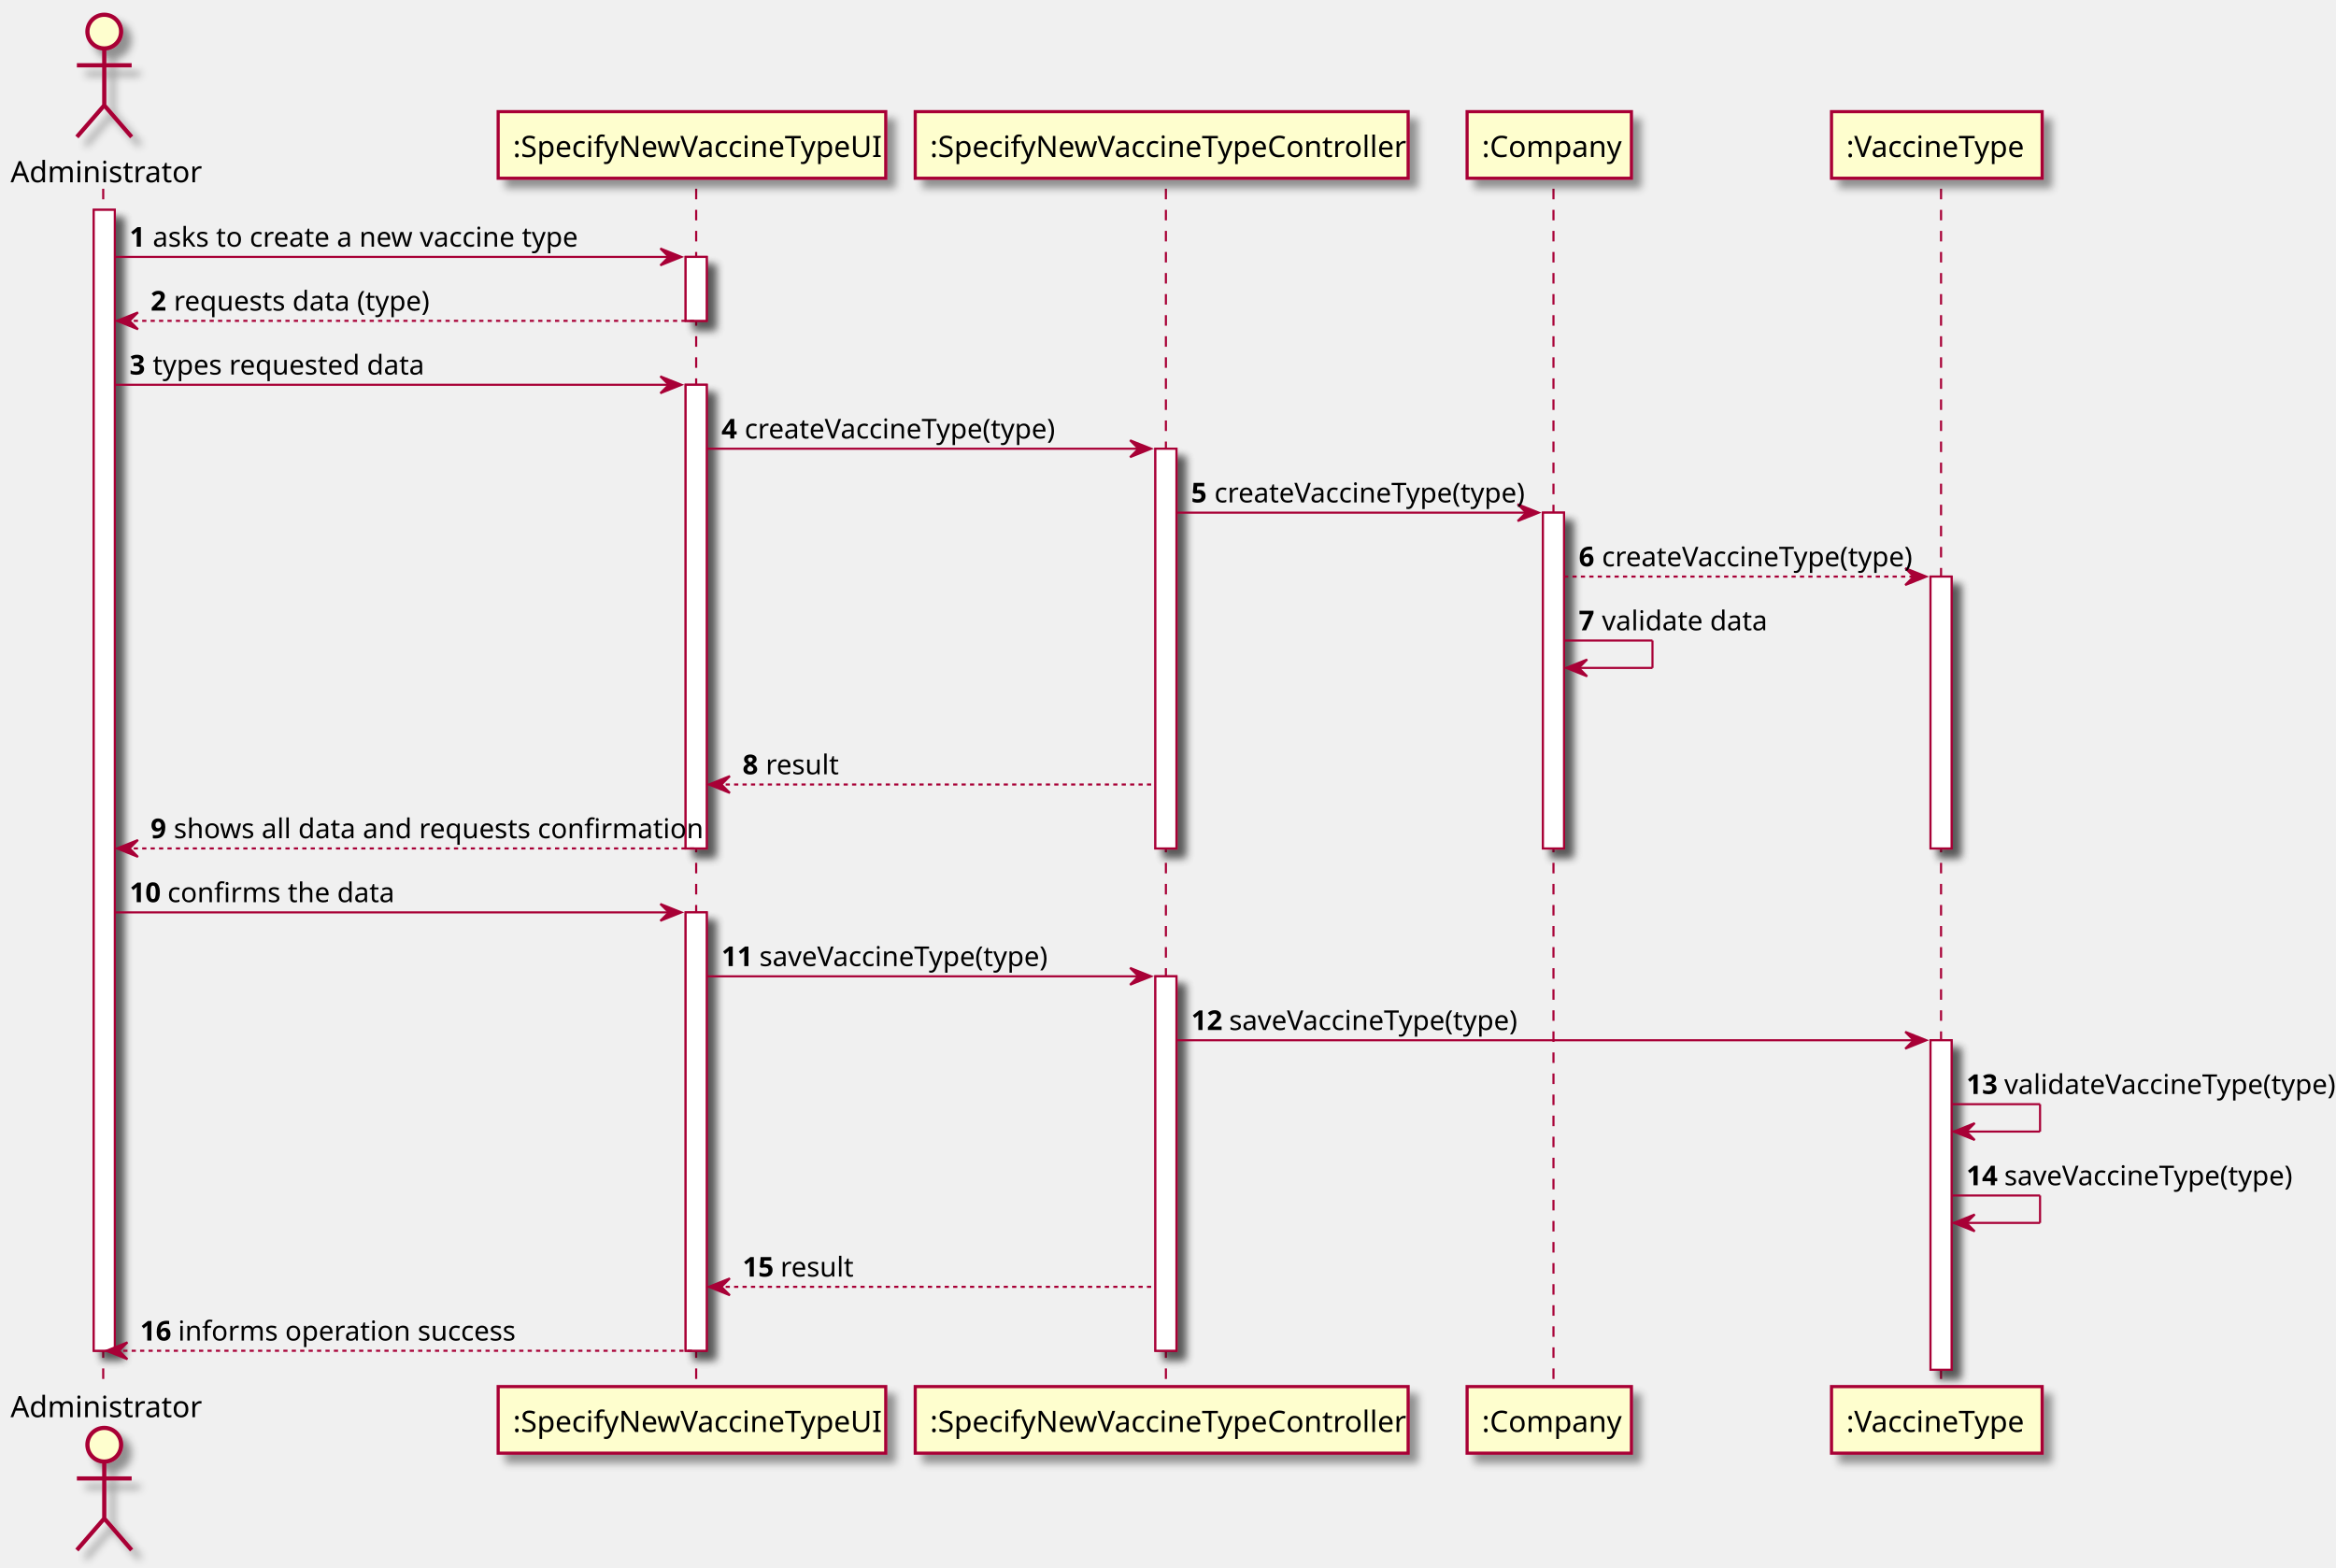
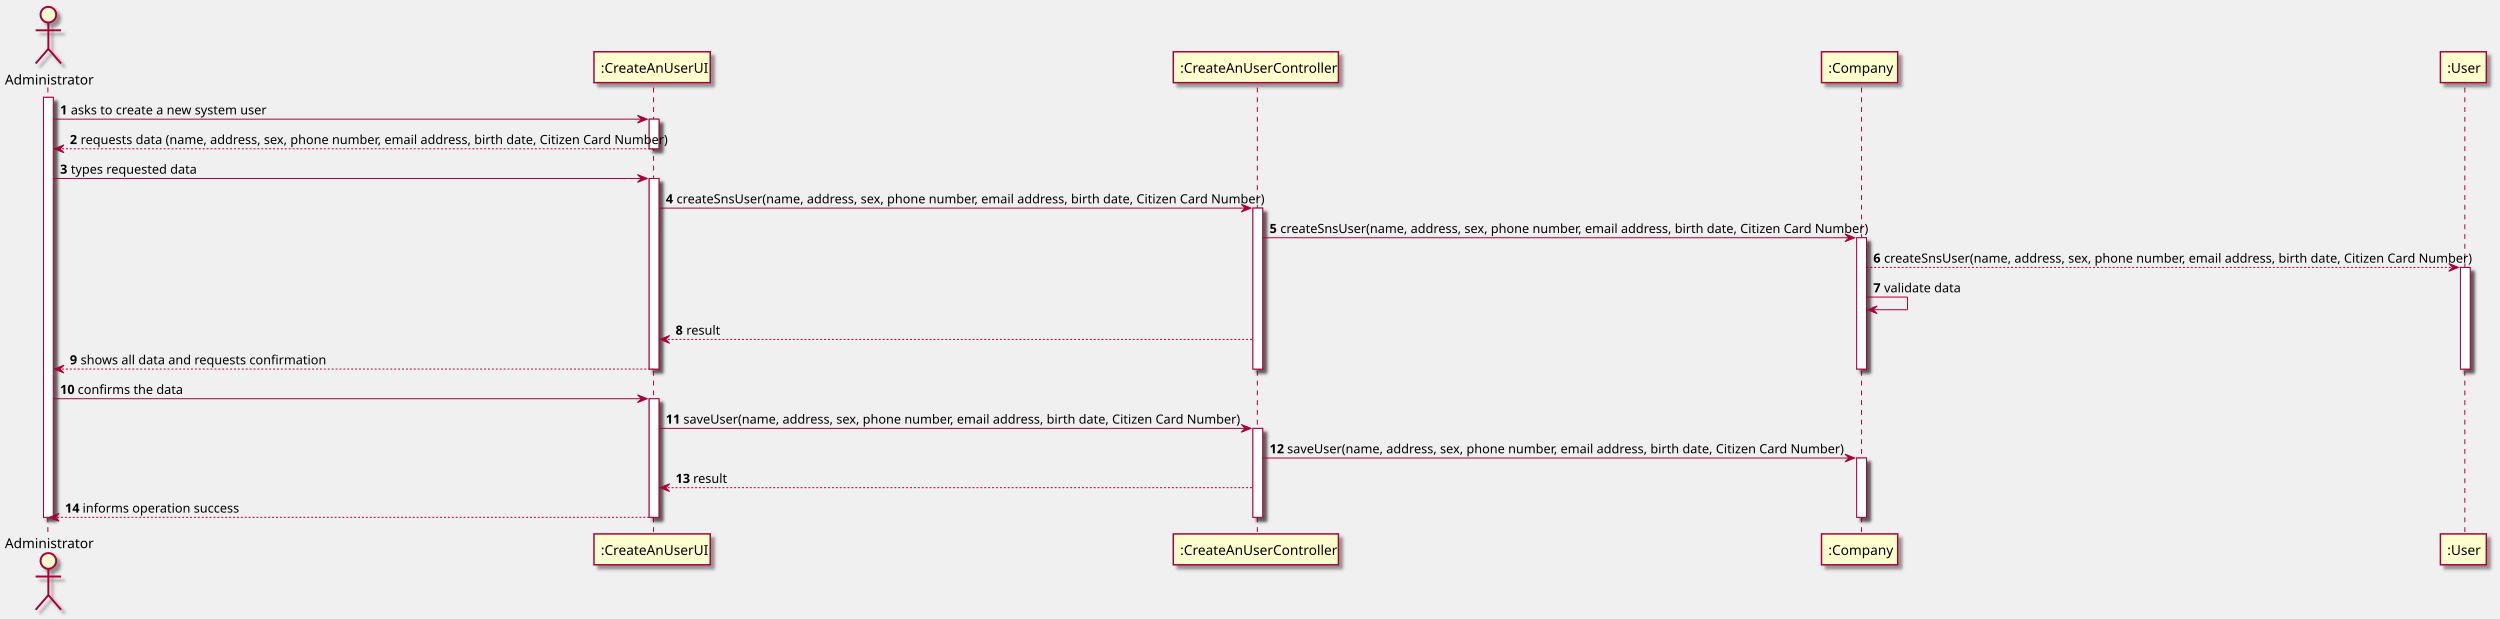
- <svg xmlns="http://www.w3.org/2000/svg" contentScriptType="application/ecmascript" contentStyleType="text/css" height="744px" preserveAspectRatio="none" style="width:1109px;height:744px;background:#FFFFFF;" version="1.1" viewBox="0 0 1109 744" width="1109px" zoomAndPan="magnify">
+ <svg xmlns="http://www.w3.org/2000/svg" contentScriptType="application/ecmascript" contentStyleType="text/css" height="633px" preserveAspectRatio="none" style="width:2559px;height:633px;background:#FFFFFF;" version="1.1" viewBox="0 0 2559 633" width="2559px" zoomAndPan="magnify">
  <defs>
-     <filter height="300%" id="f8yaulmv5gf4l" width="300%" x="-1" y="-1">
+     <filter height="300%" id="f17ib6qrd8c20h" width="300%" x="-1" y="-1">
      <feGaussianBlur result="blurOut" stdDeviation="2.0" />
      <feColorMatrix in="blurOut" result="blurOut2" type="matrix" values="0 0 0 0 0 0 0 0 0 0 0 0 0 0 0 0 0 0 .4 0" />
      <feOffset dx="4.0" dy="4.0" in="blurOut2" result="blurOut3" />
      <feBlend in="SourceGraphic" in2="blurOut3" mode="normal" />
    </filter>
  </defs>
  <g>
-     <rect fill="#FFFFFF" filter="url(#f8yaulmv5gf4l)" height="541.625" style="stroke:#A80036;stroke-width:1.0;" width="10" x="44.5" y="99.609" />
-     <rect fill="#FFFFFF" filter="url(#f8yaulmv5gf4l)" height="30.352" style="stroke:#A80036;stroke-width:1.0;" width="10" x="325.5" y="121.961" />
-     <rect fill="#FFFFFF" filter="url(#f8yaulmv5gf4l)" height="220.109" style="stroke:#A80036;stroke-width:1.0;" width="10" x="325.5" y="182.664" />
-     <rect fill="#FFFFFF" filter="url(#f8yaulmv5gf4l)" height="208.109" style="stroke:#A80036;stroke-width:1.0;" width="10" x="325.5" y="433.125" />
-     <rect fill="#FFFFFF" filter="url(#f8yaulmv5gf4l)" height="189.758" style="stroke:#A80036;stroke-width:1.0;" width="10" x="548.5" y="213.016" />
-     <rect fill="#FFFFFF" filter="url(#f8yaulmv5gf4l)" height="177.758" style="stroke:#A80036;stroke-width:1.0;" width="10" x="548.5" y="463.477" />
-     <rect fill="#FFFFFF" filter="url(#f8yaulmv5gf4l)" height="159.406" style="stroke:#A80036;stroke-width:1.0;" width="10" x="732.5" y="243.367" />
-     <rect fill="#FFFFFF" filter="url(#f8yaulmv5gf4l)" height="129.055" style="stroke:#A80036;stroke-width:1.0;" width="10" x="916.5" y="273.719" />
-     <rect fill="#FFFFFF" filter="url(#f8yaulmv5gf4l)" height="156.406" style="stroke:#A80036;stroke-width:1.0;" width="10" x="916.5" y="493.828" />
-     <line style="stroke:#A80036;stroke-width:1.0;stroke-dasharray:5.0,5.0;" x1="49" x2="49" y1="89.609" y2="659.234" />
-     <line style="stroke:#A80036;stroke-width:1.0;stroke-dasharray:5.0,5.0;" x1="330.5" x2="330.5" y1="89.609" y2="659.234" />
-     <line style="stroke:#A80036;stroke-width:1.0;stroke-dasharray:5.0,5.0;" x1="553.5" x2="553.5" y1="89.609" y2="659.234" />
-     <line style="stroke:#A80036;stroke-width:1.0;stroke-dasharray:5.0,5.0;" x1="737.5" x2="737.5" y1="89.609" y2="659.234" />
-     <line style="stroke:#A80036;stroke-width:1.0;stroke-dasharray:5.0,5.0;" x1="921.5" x2="921.5" y1="89.609" y2="659.234" />
+     <rect fill="#FFFFFF" filter="url(#f17ib6qrd8c20h)" height="429.922" style="stroke:#A80036;stroke-width:1.0;" width="10" x="44.5" y="99.609" />
+     <rect fill="#FFFFFF" filter="url(#f17ib6qrd8c20h)" height="30.352" style="stroke:#A80036;stroke-width:1.0;" width="10" x="664.5" y="121.961" />
+     <rect fill="#FFFFFF" filter="url(#f17ib6qrd8c20h)" height="195.109" style="stroke:#A80036;stroke-width:1.0;" width="10" x="664.5" y="182.664" />
+     <rect fill="#FFFFFF" filter="url(#f17ib6qrd8c20h)" height="121.406" style="stroke:#A80036;stroke-width:1.0;" width="10" x="664.5" y="408.125" />
+     <rect fill="#FFFFFF" filter="url(#f17ib6qrd8c20h)" height="164.758" style="stroke:#A80036;stroke-width:1.0;" width="10" x="1282.5" y="213.016" />
+     <rect fill="#FFFFFF" filter="url(#f17ib6qrd8c20h)" height="91.055" style="stroke:#A80036;stroke-width:1.0;" width="10" x="1282.5" y="438.477" />
+     <rect fill="#FFFFFF" filter="url(#f17ib6qrd8c20h)" height="134.406" style="stroke:#A80036;stroke-width:1.0;" width="10" x="1900.5" y="243.367" />
+     <rect fill="#FFFFFF" filter="url(#f17ib6qrd8c20h)" height="60.703" style="stroke:#A80036;stroke-width:1.0;" width="10" x="1900.5" y="468.828" />
+     <rect fill="#FFFFFF" filter="url(#f17ib6qrd8c20h)" height="104.055" style="stroke:#A80036;stroke-width:1.0;" width="10" x="2518.5" y="273.719" />
+     <line style="stroke:#A80036;stroke-width:1.0;stroke-dasharray:5.0,5.0;" x1="49" x2="49" y1="89.609" y2="547.531" />
+     <line style="stroke:#A80036;stroke-width:1.0;stroke-dasharray:5.0,5.0;" x1="669" x2="669" y1="89.609" y2="547.531" />
+     <line style="stroke:#A80036;stroke-width:1.0;stroke-dasharray:5.0,5.0;" x1="1287" x2="1287" y1="89.609" y2="547.531" />
+     <line style="stroke:#A80036;stroke-width:1.0;stroke-dasharray:5.0,5.0;" x1="1905.5" x2="1905.5" y1="89.609" y2="547.531" />
+     <line style="stroke:#A80036;stroke-width:1.0;stroke-dasharray:5.0,5.0;" x1="2523" x2="2523" y1="89.609" y2="547.531" />
    <text fill="#000000" font-family="sans-serif" font-size="14" lengthAdjust="spacing" textLength="83" x="5" y="86.533">Administrator</text>
-     <ellipse cx="49.5" cy="15" fill="#FEFECE" filter="url(#f8yaulmv5gf4l)" rx="8" ry="8" style="stroke:#A80036;stroke-width:2.0;" />
-     <path d="M49.5,23 L49.5,50 M36.5,31 L62.5,31 M49.5,50 L36.5,65 M49.5,50 L62.5,65 " fill="none" filter="url(#f8yaulmv5gf4l)" style="stroke:#A80036;stroke-width:2.0;" />
-     <text fill="#000000" font-family="sans-serif" font-size="14" lengthAdjust="spacing" textLength="83" x="5" y="672.768">Administrator</text>
-     <ellipse cx="49.5" cy="685.844" fill="#FEFECE" filter="url(#f8yaulmv5gf4l)" rx="8" ry="8" style="stroke:#A80036;stroke-width:2.0;" />
-     <path d="M49.5,693.844 L49.5,720.844 M36.5,701.844 L62.5,701.844 M49.5,720.844 L36.5,735.844 M49.5,720.844 L62.5,735.844 " fill="none" filter="url(#f8yaulmv5gf4l)" style="stroke:#A80036;stroke-width:2.0;" />
-     <rect fill="#FEFECE" filter="url(#f8yaulmv5gf4l)" height="31.609" style="stroke:#A80036;stroke-width:1.5;" width="184" x="236.5" y="53" />
-     <text fill="#000000" font-family="sans-serif" font-size="14" lengthAdjust="spacing" textLength="170" x="243.5" y="74.533">:SpecifyNewVaccineTypeUI</text>
-     <rect fill="#FEFECE" filter="url(#f8yaulmv5gf4l)" height="31.609" style="stroke:#A80036;stroke-width:1.5;" width="184" x="236.5" y="658.234" />
-     <text fill="#000000" font-family="sans-serif" font-size="14" lengthAdjust="spacing" textLength="170" x="243.5" y="679.768">:SpecifyNewVaccineTypeUI</text>
-     <rect fill="#FEFECE" filter="url(#f8yaulmv5gf4l)" height="31.609" style="stroke:#A80036;stroke-width:1.5;" width="234" x="434.5" y="53" />
-     <text fill="#000000" font-family="sans-serif" font-size="14" lengthAdjust="spacing" textLength="220" x="441.5" y="74.533">:SpecifyNewVaccineTypeController</text>
-     <rect fill="#FEFECE" filter="url(#f8yaulmv5gf4l)" height="31.609" style="stroke:#A80036;stroke-width:1.5;" width="234" x="434.5" y="658.234" />
-     <text fill="#000000" font-family="sans-serif" font-size="14" lengthAdjust="spacing" textLength="220" x="441.5" y="679.768">:SpecifyNewVaccineTypeController</text>
-     <rect fill="#FEFECE" filter="url(#f8yaulmv5gf4l)" height="31.609" style="stroke:#A80036;stroke-width:1.5;" width="78" x="696.5" y="53" />
-     <text fill="#000000" font-family="sans-serif" font-size="14" lengthAdjust="spacing" textLength="64" x="703.5" y="74.533">:Company</text>
-     <rect fill="#FEFECE" filter="url(#f8yaulmv5gf4l)" height="31.609" style="stroke:#A80036;stroke-width:1.5;" width="78" x="696.5" y="658.234" />
-     <text fill="#000000" font-family="sans-serif" font-size="14" lengthAdjust="spacing" textLength="64" x="703.5" y="679.768">:Company</text>
-     <rect fill="#FEFECE" filter="url(#f8yaulmv5gf4l)" height="31.609" style="stroke:#A80036;stroke-width:1.5;" width="100" x="869.5" y="53" />
-     <text fill="#000000" font-family="sans-serif" font-size="14" lengthAdjust="spacing" textLength="86" x="876.5" y="74.533">:VaccineType</text>
-     <rect fill="#FEFECE" filter="url(#f8yaulmv5gf4l)" height="31.609" style="stroke:#A80036;stroke-width:1.5;" width="100" x="869.5" y="658.234" />
-     <text fill="#000000" font-family="sans-serif" font-size="14" lengthAdjust="spacing" textLength="86" x="876.5" y="679.768">:VaccineType</text>
-     <rect fill="#FFFFFF" filter="url(#f8yaulmv5gf4l)" height="541.625" style="stroke:#A80036;stroke-width:1.0;" width="10" x="44.5" y="99.609" />
-     <rect fill="#FFFFFF" filter="url(#f8yaulmv5gf4l)" height="30.352" style="stroke:#A80036;stroke-width:1.0;" width="10" x="325.5" y="121.961" />
-     <rect fill="#FFFFFF" filter="url(#f8yaulmv5gf4l)" height="220.109" style="stroke:#A80036;stroke-width:1.0;" width="10" x="325.5" y="182.664" />
-     <rect fill="#FFFFFF" filter="url(#f8yaulmv5gf4l)" height="208.109" style="stroke:#A80036;stroke-width:1.0;" width="10" x="325.5" y="433.125" />
-     <rect fill="#FFFFFF" filter="url(#f8yaulmv5gf4l)" height="189.758" style="stroke:#A80036;stroke-width:1.0;" width="10" x="548.5" y="213.016" />
-     <rect fill="#FFFFFF" filter="url(#f8yaulmv5gf4l)" height="177.758" style="stroke:#A80036;stroke-width:1.0;" width="10" x="548.5" y="463.477" />
-     <rect fill="#FFFFFF" filter="url(#f8yaulmv5gf4l)" height="159.406" style="stroke:#A80036;stroke-width:1.0;" width="10" x="732.5" y="243.367" />
-     <rect fill="#FFFFFF" filter="url(#f8yaulmv5gf4l)" height="129.055" style="stroke:#A80036;stroke-width:1.0;" width="10" x="916.5" y="273.719" />
-     <rect fill="#FFFFFF" filter="url(#f8yaulmv5gf4l)" height="156.406" style="stroke:#A80036;stroke-width:1.0;" width="10" x="916.5" y="493.828" />
-     <polygon fill="#A80036" points="313.5,117.961,323.5,121.961,313.5,125.961,317.5,121.961" style="stroke:#A80036;stroke-width:1.0;" />
-     <line style="stroke:#A80036;stroke-width:1.0;" x1="54.5" x2="319.5" y1="121.961" y2="121.961" />
+     <ellipse cx="49.5" cy="15" fill="#FEFECE" filter="url(#f17ib6qrd8c20h)" rx="8" ry="8" style="stroke:#A80036;stroke-width:2.0;" />
+     <path d="M49.5,23 L49.5,50 M36.5,31 L62.5,31 M49.5,50 L36.5,65 M49.5,50 L62.5,65 " fill="none" filter="url(#f17ib6qrd8c20h)" style="stroke:#A80036;stroke-width:2.0;" />
+     <text fill="#000000" font-family="sans-serif" font-size="14" lengthAdjust="spacing" textLength="83" x="5" y="561.064">Administrator</text>
+     <ellipse cx="49.5" cy="574.141" fill="#FEFECE" filter="url(#f17ib6qrd8c20h)" rx="8" ry="8" style="stroke:#A80036;stroke-width:2.0;" />
+     <path d="M49.5,582.141 L49.5,609.141 M36.5,590.141 L62.5,590.141 M49.5,609.141 L36.5,624.141 M49.5,609.141 L62.5,624.141 " fill="none" filter="url(#f17ib6qrd8c20h)" style="stroke:#A80036;stroke-width:2.0;" />
+     <rect fill="#FEFECE" filter="url(#f17ib6qrd8c20h)" height="31.609" style="stroke:#A80036;stroke-width:1.5;" width="119" x="608" y="53" />
+     <text fill="#000000" font-family="sans-serif" font-size="14" lengthAdjust="spacing" textLength="105" x="615" y="74.533">:CreateAnUserUI</text>
+     <rect fill="#FEFECE" filter="url(#f17ib6qrd8c20h)" height="31.609" style="stroke:#A80036;stroke-width:1.5;" width="119" x="608" y="546.531" />
+     <text fill="#000000" font-family="sans-serif" font-size="14" lengthAdjust="spacing" textLength="105" x="615" y="568.064">:CreateAnUserUI</text>
+     <rect fill="#FEFECE" filter="url(#f17ib6qrd8c20h)" height="31.609" style="stroke:#A80036;stroke-width:1.5;" width="169" x="1201" y="53" />
+     <text fill="#000000" font-family="sans-serif" font-size="14" lengthAdjust="spacing" textLength="155" x="1208" y="74.533">:CreateAnUserController</text>
+     <rect fill="#FEFECE" filter="url(#f17ib6qrd8c20h)" height="31.609" style="stroke:#A80036;stroke-width:1.5;" width="169" x="1201" y="546.531" />
+     <text fill="#000000" font-family="sans-serif" font-size="14" lengthAdjust="spacing" textLength="155" x="1208" y="568.064">:CreateAnUserController</text>
+     <rect fill="#FEFECE" filter="url(#f17ib6qrd8c20h)" height="31.609" style="stroke:#A80036;stroke-width:1.5;" width="78" x="1864.5" y="53" />
+     <text fill="#000000" font-family="sans-serif" font-size="14" lengthAdjust="spacing" textLength="64" x="1871.5" y="74.533">:Company</text>
+     <rect fill="#FEFECE" filter="url(#f17ib6qrd8c20h)" height="31.609" style="stroke:#A80036;stroke-width:1.5;" width="78" x="1864.5" y="546.531" />
+     <text fill="#000000" font-family="sans-serif" font-size="14" lengthAdjust="spacing" textLength="64" x="1871.5" y="568.064">:Company</text>
+     <rect fill="#FEFECE" filter="url(#f17ib6qrd8c20h)" height="31.609" style="stroke:#A80036;stroke-width:1.5;" width="47" x="2498" y="53" />
+     <text fill="#000000" font-family="sans-serif" font-size="14" lengthAdjust="spacing" textLength="33" x="2505" y="74.533">:User</text>
+     <rect fill="#FEFECE" filter="url(#f17ib6qrd8c20h)" height="31.609" style="stroke:#A80036;stroke-width:1.5;" width="47" x="2498" y="546.531" />
+     <text fill="#000000" font-family="sans-serif" font-size="14" lengthAdjust="spacing" textLength="33" x="2505" y="568.064">:User</text>
+     <rect fill="#FFFFFF" filter="url(#f17ib6qrd8c20h)" height="429.922" style="stroke:#A80036;stroke-width:1.0;" width="10" x="44.5" y="99.609" />
+     <rect fill="#FFFFFF" filter="url(#f17ib6qrd8c20h)" height="30.352" style="stroke:#A80036;stroke-width:1.0;" width="10" x="664.5" y="121.961" />
+     <rect fill="#FFFFFF" filter="url(#f17ib6qrd8c20h)" height="195.109" style="stroke:#A80036;stroke-width:1.0;" width="10" x="664.5" y="182.664" />
+     <rect fill="#FFFFFF" filter="url(#f17ib6qrd8c20h)" height="121.406" style="stroke:#A80036;stroke-width:1.0;" width="10" x="664.5" y="408.125" />
+     <rect fill="#FFFFFF" filter="url(#f17ib6qrd8c20h)" height="164.758" style="stroke:#A80036;stroke-width:1.0;" width="10" x="1282.5" y="213.016" />
+     <rect fill="#FFFFFF" filter="url(#f17ib6qrd8c20h)" height="91.055" style="stroke:#A80036;stroke-width:1.0;" width="10" x="1282.5" y="438.477" />
+     <rect fill="#FFFFFF" filter="url(#f17ib6qrd8c20h)" height="134.406" style="stroke:#A80036;stroke-width:1.0;" width="10" x="1900.5" y="243.367" />
+     <rect fill="#FFFFFF" filter="url(#f17ib6qrd8c20h)" height="60.703" style="stroke:#A80036;stroke-width:1.0;" width="10" x="1900.5" y="468.828" />
+     <rect fill="#FFFFFF" filter="url(#f17ib6qrd8c20h)" height="104.055" style="stroke:#A80036;stroke-width:1.0;" width="10" x="2518.5" y="273.719" />
+     <polygon fill="#A80036" points="652.5,117.961,662.5,121.961,652.5,125.961,656.5,121.961" style="stroke:#A80036;stroke-width:1.0;" />
+     <line style="stroke:#A80036;stroke-width:1.0;" x1="54.5" x2="658.5" y1="121.961" y2="121.961" />
    <text fill="#000000" font-family="sans-serif" font-size="13" font-weight="bold" lengthAdjust="spacing" textLength="7" x="61.5" y="117.105">1</text>
-     <text fill="#000000" font-family="sans-serif" font-size="13" lengthAdjust="spacing" textLength="197" x="72.5" y="117.105">asks to create a new vaccine type</text>
+     <text fill="#000000" font-family="sans-serif" font-size="13" lengthAdjust="spacing" textLength="197" x="72.5" y="117.105">asks to create a new system user</text>
    <polygon fill="#A80036" points="65.5,148.312,55.5,152.312,65.5,156.312,61.5,152.312" style="stroke:#A80036;stroke-width:1.0;" />
-     <line style="stroke:#A80036;stroke-width:1.0;stroke-dasharray:2.0,2.0;" x1="59.5" x2="329.5" y1="152.312" y2="152.312" />
+     <line style="stroke:#A80036;stroke-width:1.0;stroke-dasharray:2.0,2.0;" x1="59.5" x2="668.5" y1="152.312" y2="152.312" />
    <text fill="#000000" font-family="sans-serif" font-size="13" font-weight="bold" lengthAdjust="spacing" textLength="7" x="71.5" y="147.456">2</text>
-     <text fill="#000000" font-family="sans-serif" font-size="13" lengthAdjust="spacing" textLength="116" x="82.5" y="147.456">requests data (type)</text>
-     <polygon fill="#A80036" points="313.5,178.664,323.5,182.664,313.5,186.664,317.5,182.664" style="stroke:#A80036;stroke-width:1.0;" />
-     <line style="stroke:#A80036;stroke-width:1.0;" x1="54.5" x2="319.5" y1="182.664" y2="182.664" />
+     <text fill="#000000" font-family="sans-serif" font-size="13" lengthAdjust="spacing" textLength="575" x="82.5" y="147.456">requests data (name, address, sex, phone number, email address, birth date, Citizen Card Number)</text>
+     <polygon fill="#A80036" points="652.5,178.664,662.5,182.664,652.5,186.664,656.5,182.664" style="stroke:#A80036;stroke-width:1.0;" />
+     <line style="stroke:#A80036;stroke-width:1.0;" x1="54.5" x2="658.5" y1="182.664" y2="182.664" />
    <text fill="#000000" font-family="sans-serif" font-size="13" font-weight="bold" lengthAdjust="spacing" textLength="7" x="61.5" y="177.808">3</text>
    <text fill="#000000" font-family="sans-serif" font-size="13" lengthAdjust="spacing" textLength="122" x="72.5" y="177.808">types requested data</text>
-     <polygon fill="#A80036" points="536.5,209.016,546.5,213.016,536.5,217.016,540.5,213.016" style="stroke:#A80036;stroke-width:1.0;" />
-     <line style="stroke:#A80036;stroke-width:1.0;" x1="335.5" x2="542.5" y1="213.016" y2="213.016" />
-     <text fill="#000000" font-family="sans-serif" font-size="13" font-weight="bold" lengthAdjust="spacing" textLength="7" x="342.5" y="208.159">4</text>
-     <text fill="#000000" font-family="sans-serif" font-size="13" lengthAdjust="spacing" textLength="144" x="353.5" y="208.159">createVaccineType(type)</text>
-     <polygon fill="#A80036" points="720.5,239.367,730.5,243.367,720.5,247.367,724.5,243.367" style="stroke:#A80036;stroke-width:1.0;" />
-     <line style="stroke:#A80036;stroke-width:1.0;" x1="558.5" x2="726.5" y1="243.367" y2="243.367" />
-     <text fill="#000000" font-family="sans-serif" font-size="13" font-weight="bold" lengthAdjust="spacing" textLength="7" x="565.5" y="238.511">5</text>
-     <text fill="#000000" font-family="sans-serif" font-size="13" lengthAdjust="spacing" textLength="144" x="576.5" y="238.511">createVaccineType(type)</text>
-     <polygon fill="#A80036" points="904.5,269.719,914.5,273.719,904.5,277.719,908.5,273.719" style="stroke:#A80036;stroke-width:1.0;" />
-     <line style="stroke:#A80036;stroke-width:1.0;stroke-dasharray:2.0,2.0;" x1="742.5" x2="910.5" y1="273.719" y2="273.719" />
-     <text fill="#000000" font-family="sans-serif" font-size="13" font-weight="bold" lengthAdjust="spacing" textLength="7" x="749.5" y="268.862">6</text>
-     <text fill="#000000" font-family="sans-serif" font-size="13" lengthAdjust="spacing" textLength="144" x="760.5" y="268.862">createVaccineType(type)</text>
-     <line style="stroke:#A80036;stroke-width:1.0;" x1="742.5" x2="784.5" y1="304.07" y2="304.07" />
-     <line style="stroke:#A80036;stroke-width:1.0;" x1="784.5" x2="784.5" y1="304.07" y2="317.07" />
-     <line style="stroke:#A80036;stroke-width:1.0;" x1="743.5" x2="784.5" y1="317.07" y2="317.07" />
-     <polygon fill="#A80036" points="753.5,313.07,743.5,317.07,753.5,321.07,749.5,317.07" style="stroke:#A80036;stroke-width:1.0;" />
-     <text fill="#000000" font-family="sans-serif" font-size="13" font-weight="bold" lengthAdjust="spacing" textLength="7" x="749.5" y="299.214">7</text>
-     <text fill="#000000" font-family="sans-serif" font-size="13" lengthAdjust="spacing" textLength="72" x="760.5" y="299.214">validate data</text>
-     <polygon fill="#A80036" points="346.5,368.422,336.5,372.422,346.5,376.422,342.5,372.422" style="stroke:#A80036;stroke-width:1.0;" />
-     <line style="stroke:#A80036;stroke-width:1.0;stroke-dasharray:2.0,2.0;" x1="340.5" x2="547.5" y1="372.422" y2="372.422" />
-     <text fill="#000000" font-family="sans-serif" font-size="13" font-weight="bold" lengthAdjust="spacing" textLength="7" x="352.5" y="367.565">8</text>
-     <text fill="#000000" font-family="sans-serif" font-size="13" lengthAdjust="spacing" textLength="32" x="363.5" y="367.565">result</text>
-     <polygon fill="#A80036" points="65.5,398.773,55.5,402.773,65.5,406.773,61.5,402.773" style="stroke:#A80036;stroke-width:1.0;" />
-     <line style="stroke:#A80036;stroke-width:1.0;stroke-dasharray:2.0,2.0;" x1="59.5" x2="329.5" y1="402.773" y2="402.773" />
-     <text fill="#000000" font-family="sans-serif" font-size="13" font-weight="bold" lengthAdjust="spacing" textLength="7" x="71.5" y="397.917">9</text>
-     <text fill="#000000" font-family="sans-serif" font-size="13" lengthAdjust="spacing" textLength="236" x="82.5" y="397.917">shows all data and requests confirmation</text>
-     <polygon fill="#A80036" points="313.5,429.125,323.5,433.125,313.5,437.125,317.5,433.125" style="stroke:#A80036;stroke-width:1.0;" />
-     <line style="stroke:#A80036;stroke-width:1.0;" x1="54.5" x2="319.5" y1="433.125" y2="433.125" />
-     <text fill="#000000" font-family="sans-serif" font-size="13" font-weight="bold" lengthAdjust="spacing" textLength="14" x="61.5" y="428.269">10</text>
-     <text fill="#000000" font-family="sans-serif" font-size="13" lengthAdjust="spacing" textLength="100" x="79.5" y="428.269">confirms the data</text>
-     <polygon fill="#A80036" points="536.5,459.477,546.5,463.477,536.5,467.477,540.5,463.477" style="stroke:#A80036;stroke-width:1.0;" />
-     <line style="stroke:#A80036;stroke-width:1.0;" x1="335.5" x2="542.5" y1="463.477" y2="463.477" />
-     <text fill="#000000" font-family="sans-serif" font-size="13" font-weight="bold" lengthAdjust="spacing" textLength="14" x="342.5" y="458.62">11</text>
-     <text fill="#000000" font-family="sans-serif" font-size="13" lengthAdjust="spacing" textLength="134" x="360.5" y="458.62">saveVaccineType(type)</text>
-     <polygon fill="#A80036" points="904.5,489.828,914.5,493.828,904.5,497.828,908.5,493.828" style="stroke:#A80036;stroke-width:1.0;" />
-     <line style="stroke:#A80036;stroke-width:1.0;" x1="558.5" x2="910.5" y1="493.828" y2="493.828" />
-     <text fill="#000000" font-family="sans-serif" font-size="13" font-weight="bold" lengthAdjust="spacing" textLength="14" x="565.5" y="488.972">12</text>
-     <text fill="#000000" font-family="sans-serif" font-size="13" lengthAdjust="spacing" textLength="134" x="583.5" y="488.972">saveVaccineType(type)</text>
-     <line style="stroke:#A80036;stroke-width:1.0;" x1="926.5" x2="968.5" y1="524.18" y2="524.18" />
-     <line style="stroke:#A80036;stroke-width:1.0;" x1="968.5" x2="968.5" y1="524.18" y2="537.18" />
-     <line style="stroke:#A80036;stroke-width:1.0;" x1="927.5" x2="968.5" y1="537.18" y2="537.18" />
-     <polygon fill="#A80036" points="937.5,533.18,927.5,537.18,937.5,541.18,933.5,537.18" style="stroke:#A80036;stroke-width:1.0;" />
-     <text fill="#000000" font-family="sans-serif" font-size="13" font-weight="bold" lengthAdjust="spacing" textLength="14" x="933.5" y="519.323">13</text>
-     <text fill="#000000" font-family="sans-serif" font-size="13" lengthAdjust="spacing" textLength="151" x="951.5" y="519.323">validateVaccineType(type)</text>
-     <line style="stroke:#A80036;stroke-width:1.0;" x1="926.5" x2="968.5" y1="567.531" y2="567.531" />
-     <line style="stroke:#A80036;stroke-width:1.0;" x1="968.5" x2="968.5" y1="567.531" y2="580.531" />
-     <line style="stroke:#A80036;stroke-width:1.0;" x1="927.5" x2="968.5" y1="580.531" y2="580.531" />
-     <polygon fill="#A80036" points="937.5,576.531,927.5,580.531,937.5,584.531,933.5,580.531" style="stroke:#A80036;stroke-width:1.0;" />
-     <text fill="#000000" font-family="sans-serif" font-size="13" font-weight="bold" lengthAdjust="spacing" textLength="14" x="933.5" y="562.675">14</text>
-     <text fill="#000000" font-family="sans-serif" font-size="13" lengthAdjust="spacing" textLength="134" x="951.5" y="562.675">saveVaccineType(type)</text>
-     <polygon fill="#A80036" points="346.5,606.883,336.5,610.883,346.5,614.883,342.5,610.883" style="stroke:#A80036;stroke-width:1.0;" />
-     <line style="stroke:#A80036;stroke-width:1.0;stroke-dasharray:2.0,2.0;" x1="340.5" x2="547.5" y1="610.883" y2="610.883" />
-     <text fill="#000000" font-family="sans-serif" font-size="13" font-weight="bold" lengthAdjust="spacing" textLength="14" x="352.5" y="606.026">15</text>
-     <text fill="#000000" font-family="sans-serif" font-size="13" lengthAdjust="spacing" textLength="32" x="370.5" y="606.026">result</text>
-     <polygon fill="#A80036" points="60.5,637.234,50.5,641.234,60.5,645.234,56.5,641.234" style="stroke:#A80036;stroke-width:1.0;" />
-     <line style="stroke:#A80036;stroke-width:1.0;stroke-dasharray:2.0,2.0;" x1="54.5" x2="329.5" y1="641.234" y2="641.234" />
-     <text fill="#000000" font-family="sans-serif" font-size="13" font-weight="bold" lengthAdjust="spacing" textLength="14" x="66.5" y="636.378">16</text>
-     <text fill="#000000" font-family="sans-serif" font-size="13" lengthAdjust="spacing" textLength="152" x="84.5" y="636.378">informs operation success</text>
+     <polygon fill="#A80036" points="1270.5,209.016,1280.5,213.016,1270.5,217.016,1274.5,213.016" style="stroke:#A80036;stroke-width:1.0;" />
+     <line style="stroke:#A80036;stroke-width:1.0;" x1="674.5" x2="1276.5" y1="213.016" y2="213.016" />
+     <text fill="#000000" font-family="sans-serif" font-size="13" font-weight="bold" lengthAdjust="spacing" textLength="7" x="681.5" y="208.159">4</text>
+     <text fill="#000000" font-family="sans-serif" font-size="13" lengthAdjust="spacing" textLength="578" x="692.5" y="208.159">createSnsUser(name, address, sex, phone number, email address, birth date, Citizen Card Number)</text>
+     <polygon fill="#A80036" points="1888.5,239.367,1898.5,243.367,1888.5,247.367,1892.5,243.367" style="stroke:#A80036;stroke-width:1.0;" />
+     <line style="stroke:#A80036;stroke-width:1.0;" x1="1292.5" x2="1894.5" y1="243.367" y2="243.367" />
+     <text fill="#000000" font-family="sans-serif" font-size="13" font-weight="bold" lengthAdjust="spacing" textLength="7" x="1299.5" y="238.511">5</text>
+     <text fill="#000000" font-family="sans-serif" font-size="13" lengthAdjust="spacing" textLength="578" x="1310.5" y="238.511">createSnsUser(name, address, sex, phone number, email address, birth date, Citizen Card Number)</text>
+     <polygon fill="#A80036" points="2506.5,269.719,2516.5,273.719,2506.5,277.719,2510.5,273.719" style="stroke:#A80036;stroke-width:1.0;" />
+     <line style="stroke:#A80036;stroke-width:1.0;stroke-dasharray:2.0,2.0;" x1="1910.5" x2="2512.5" y1="273.719" y2="273.719" />
+     <text fill="#000000" font-family="sans-serif" font-size="13" font-weight="bold" lengthAdjust="spacing" textLength="7" x="1917.5" y="268.862">6</text>
+     <text fill="#000000" font-family="sans-serif" font-size="13" lengthAdjust="spacing" textLength="578" x="1928.5" y="268.862">createSnsUser(name, address, sex, phone number, email address, birth date, Citizen Card Number)</text>
+     <line style="stroke:#A80036;stroke-width:1.0;" x1="1910.5" x2="1952.5" y1="304.07" y2="304.07" />
+     <line style="stroke:#A80036;stroke-width:1.0;" x1="1952.5" x2="1952.5" y1="304.07" y2="317.07" />
+     <line style="stroke:#A80036;stroke-width:1.0;" x1="1911.5" x2="1952.5" y1="317.07" y2="317.07" />
+     <polygon fill="#A80036" points="1921.5,313.07,1911.5,317.07,1921.5,321.07,1917.5,317.07" style="stroke:#A80036;stroke-width:1.0;" />
+     <text fill="#000000" font-family="sans-serif" font-size="13" font-weight="bold" lengthAdjust="spacing" textLength="7" x="1917.5" y="299.214">7</text>
+     <text fill="#000000" font-family="sans-serif" font-size="13" lengthAdjust="spacing" textLength="72" x="1928.5" y="299.214">validate data</text>
+     <polygon fill="#A80036" points="685.5,343.422,675.5,347.422,685.5,351.422,681.5,347.422" style="stroke:#A80036;stroke-width:1.0;" />
+     <line style="stroke:#A80036;stroke-width:1.0;stroke-dasharray:2.0,2.0;" x1="679.5" x2="1281.5" y1="347.422" y2="347.422" />
+     <text fill="#000000" font-family="sans-serif" font-size="13" font-weight="bold" lengthAdjust="spacing" textLength="7" x="691.5" y="342.565">8</text>
+     <text fill="#000000" font-family="sans-serif" font-size="13" lengthAdjust="spacing" textLength="32" x="702.5" y="342.565">result</text>
+     <polygon fill="#A80036" points="65.5,373.773,55.5,377.773,65.5,381.773,61.5,377.773" style="stroke:#A80036;stroke-width:1.0;" />
+     <line style="stroke:#A80036;stroke-width:1.0;stroke-dasharray:2.0,2.0;" x1="59.5" x2="668.5" y1="377.773" y2="377.773" />
+     <text fill="#000000" font-family="sans-serif" font-size="13" font-weight="bold" lengthAdjust="spacing" textLength="7" x="71.5" y="372.917">9</text>
+     <text fill="#000000" font-family="sans-serif" font-size="13" lengthAdjust="spacing" textLength="236" x="82.5" y="372.917">shows all data and requests confirmation</text>
+     <polygon fill="#A80036" points="652.5,404.125,662.5,408.125,652.5,412.125,656.5,408.125" style="stroke:#A80036;stroke-width:1.0;" />
+     <line style="stroke:#A80036;stroke-width:1.0;" x1="54.5" x2="658.5" y1="408.125" y2="408.125" />
+     <text fill="#000000" font-family="sans-serif" font-size="13" font-weight="bold" lengthAdjust="spacing" textLength="14" x="61.5" y="403.269">10</text>
+     <text fill="#000000" font-family="sans-serif" font-size="13" lengthAdjust="spacing" textLength="100" x="79.5" y="403.269">confirms the data</text>
+     <polygon fill="#A80036" points="1270.5,434.477,1280.5,438.477,1270.5,442.477,1274.5,438.477" style="stroke:#A80036;stroke-width:1.0;" />
+     <line style="stroke:#A80036;stroke-width:1.0;" x1="674.5" x2="1276.5" y1="438.477" y2="438.477" />
+     <text fill="#000000" font-family="sans-serif" font-size="13" font-weight="bold" lengthAdjust="spacing" textLength="14" x="681.5" y="433.62">11</text>
+     <text fill="#000000" font-family="sans-serif" font-size="13" lengthAdjust="spacing" textLength="545" x="699.5" y="433.62">saveUser(name, address, sex, phone number, email address, birth date, Citizen Card Number)</text>
+     <polygon fill="#A80036" points="1888.5,464.828,1898.5,468.828,1888.5,472.828,1892.5,468.828" style="stroke:#A80036;stroke-width:1.0;" />
+     <line style="stroke:#A80036;stroke-width:1.0;" x1="1292.5" x2="1894.5" y1="468.828" y2="468.828" />
+     <text fill="#000000" font-family="sans-serif" font-size="13" font-weight="bold" lengthAdjust="spacing" textLength="14" x="1299.5" y="463.972">12</text>
+     <text fill="#000000" font-family="sans-serif" font-size="13" lengthAdjust="spacing" textLength="545" x="1317.5" y="463.972">saveUser(name, address, sex, phone number, email address, birth date, Citizen Card Number)</text>
+     <polygon fill="#A80036" points="685.5,495.18,675.5,499.18,685.5,503.18,681.5,499.18" style="stroke:#A80036;stroke-width:1.0;" />
+     <line style="stroke:#A80036;stroke-width:1.0;stroke-dasharray:2.0,2.0;" x1="679.5" x2="1281.5" y1="499.18" y2="499.18" />
+     <text fill="#000000" font-family="sans-serif" font-size="13" font-weight="bold" lengthAdjust="spacing" textLength="14" x="691.5" y="494.323">13</text>
+     <text fill="#000000" font-family="sans-serif" font-size="13" lengthAdjust="spacing" textLength="32" x="709.5" y="494.323">result</text>
+     <polygon fill="#A80036" points="60.5,525.531,50.5,529.531,60.5,533.531,56.5,529.531" style="stroke:#A80036;stroke-width:1.0;" />
+     <line style="stroke:#A80036;stroke-width:1.0;stroke-dasharray:2.0,2.0;" x1="54.5" x2="668.5" y1="529.531" y2="529.531" />
+     <text fill="#000000" font-family="sans-serif" font-size="13" font-weight="bold" lengthAdjust="spacing" textLength="14" x="66.5" y="524.675">14</text>
+     <text fill="#000000" font-family="sans-serif" font-size="13" lengthAdjust="spacing" textLength="152" x="84.5" y="524.675">informs operation success</text>
  </g>
</svg>
